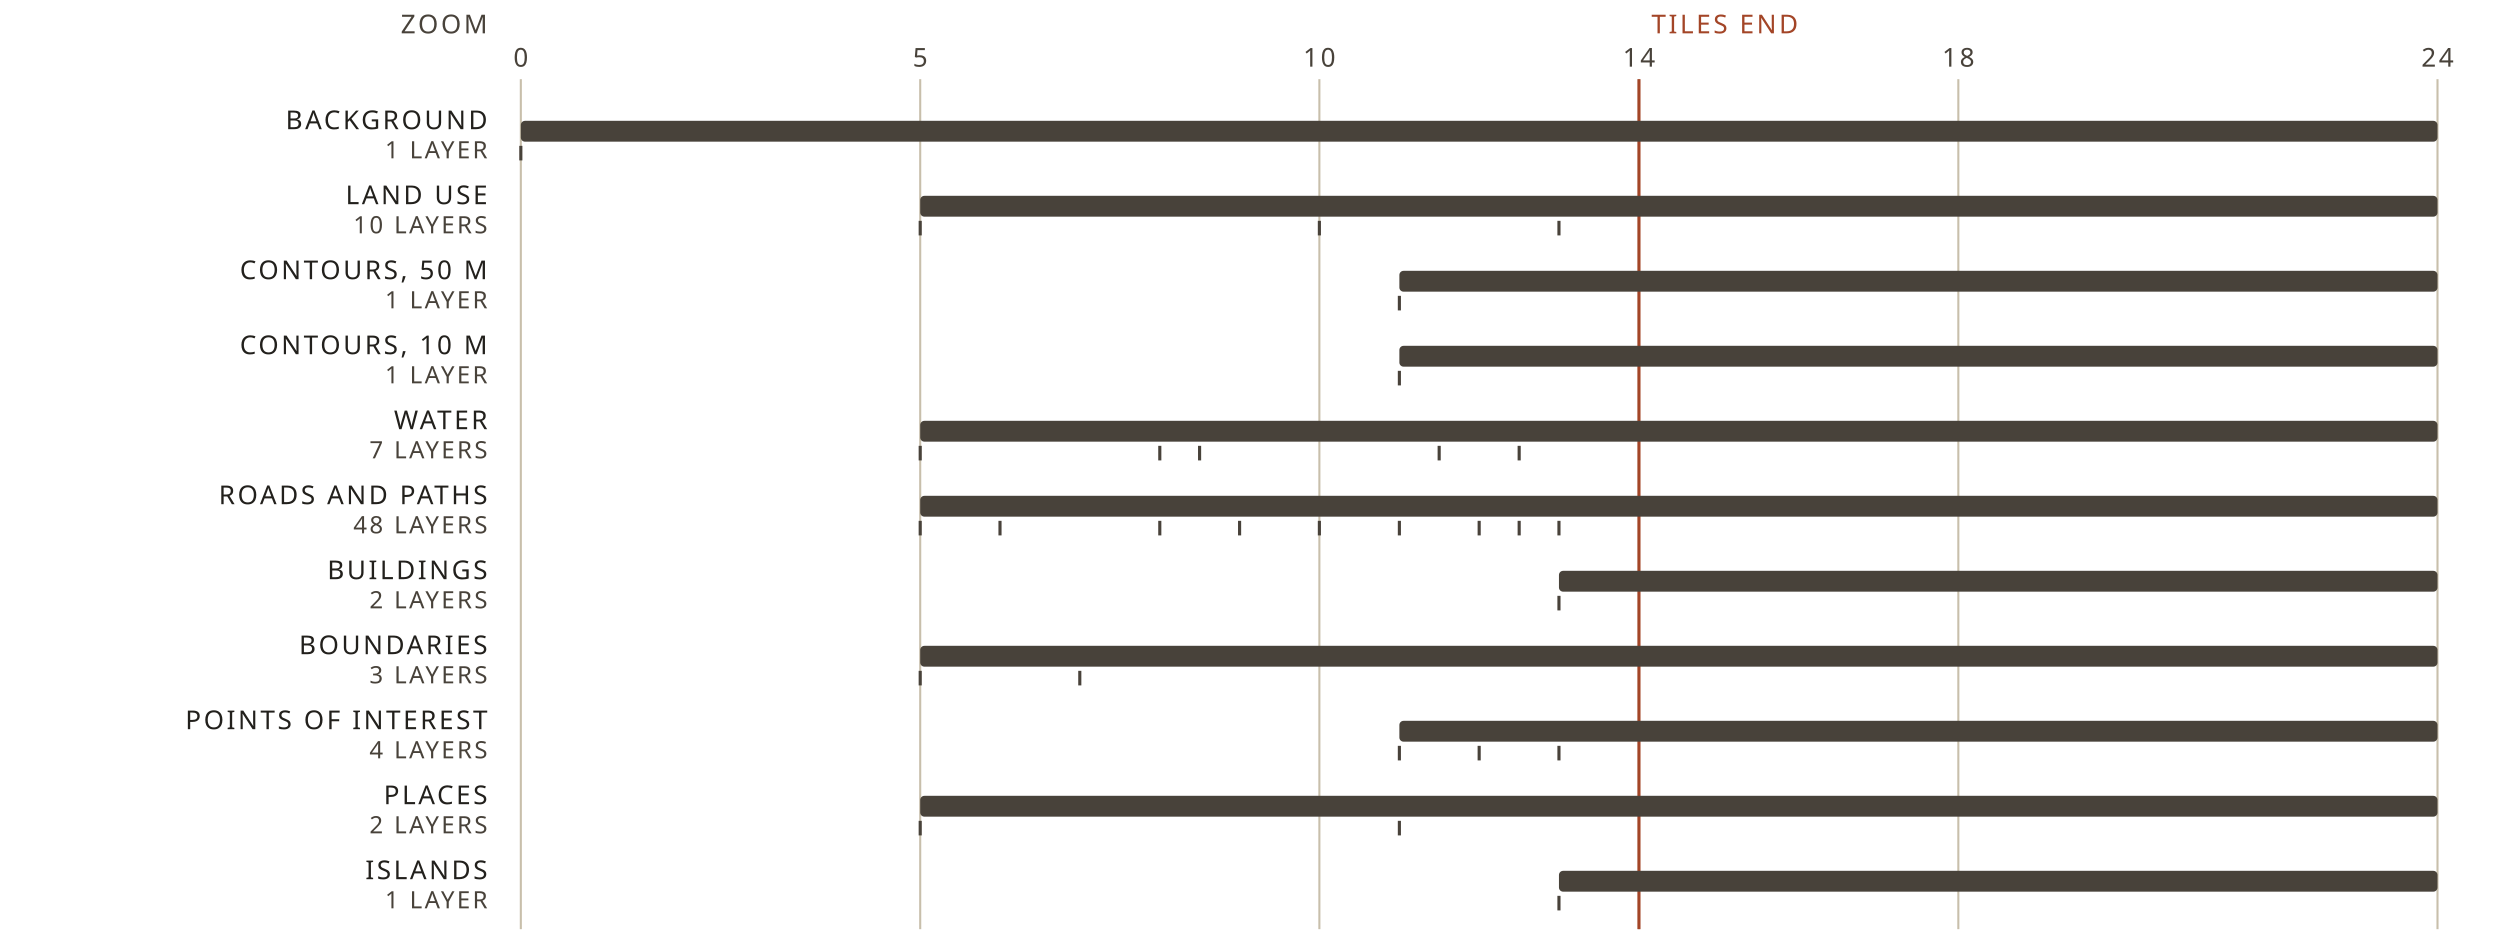
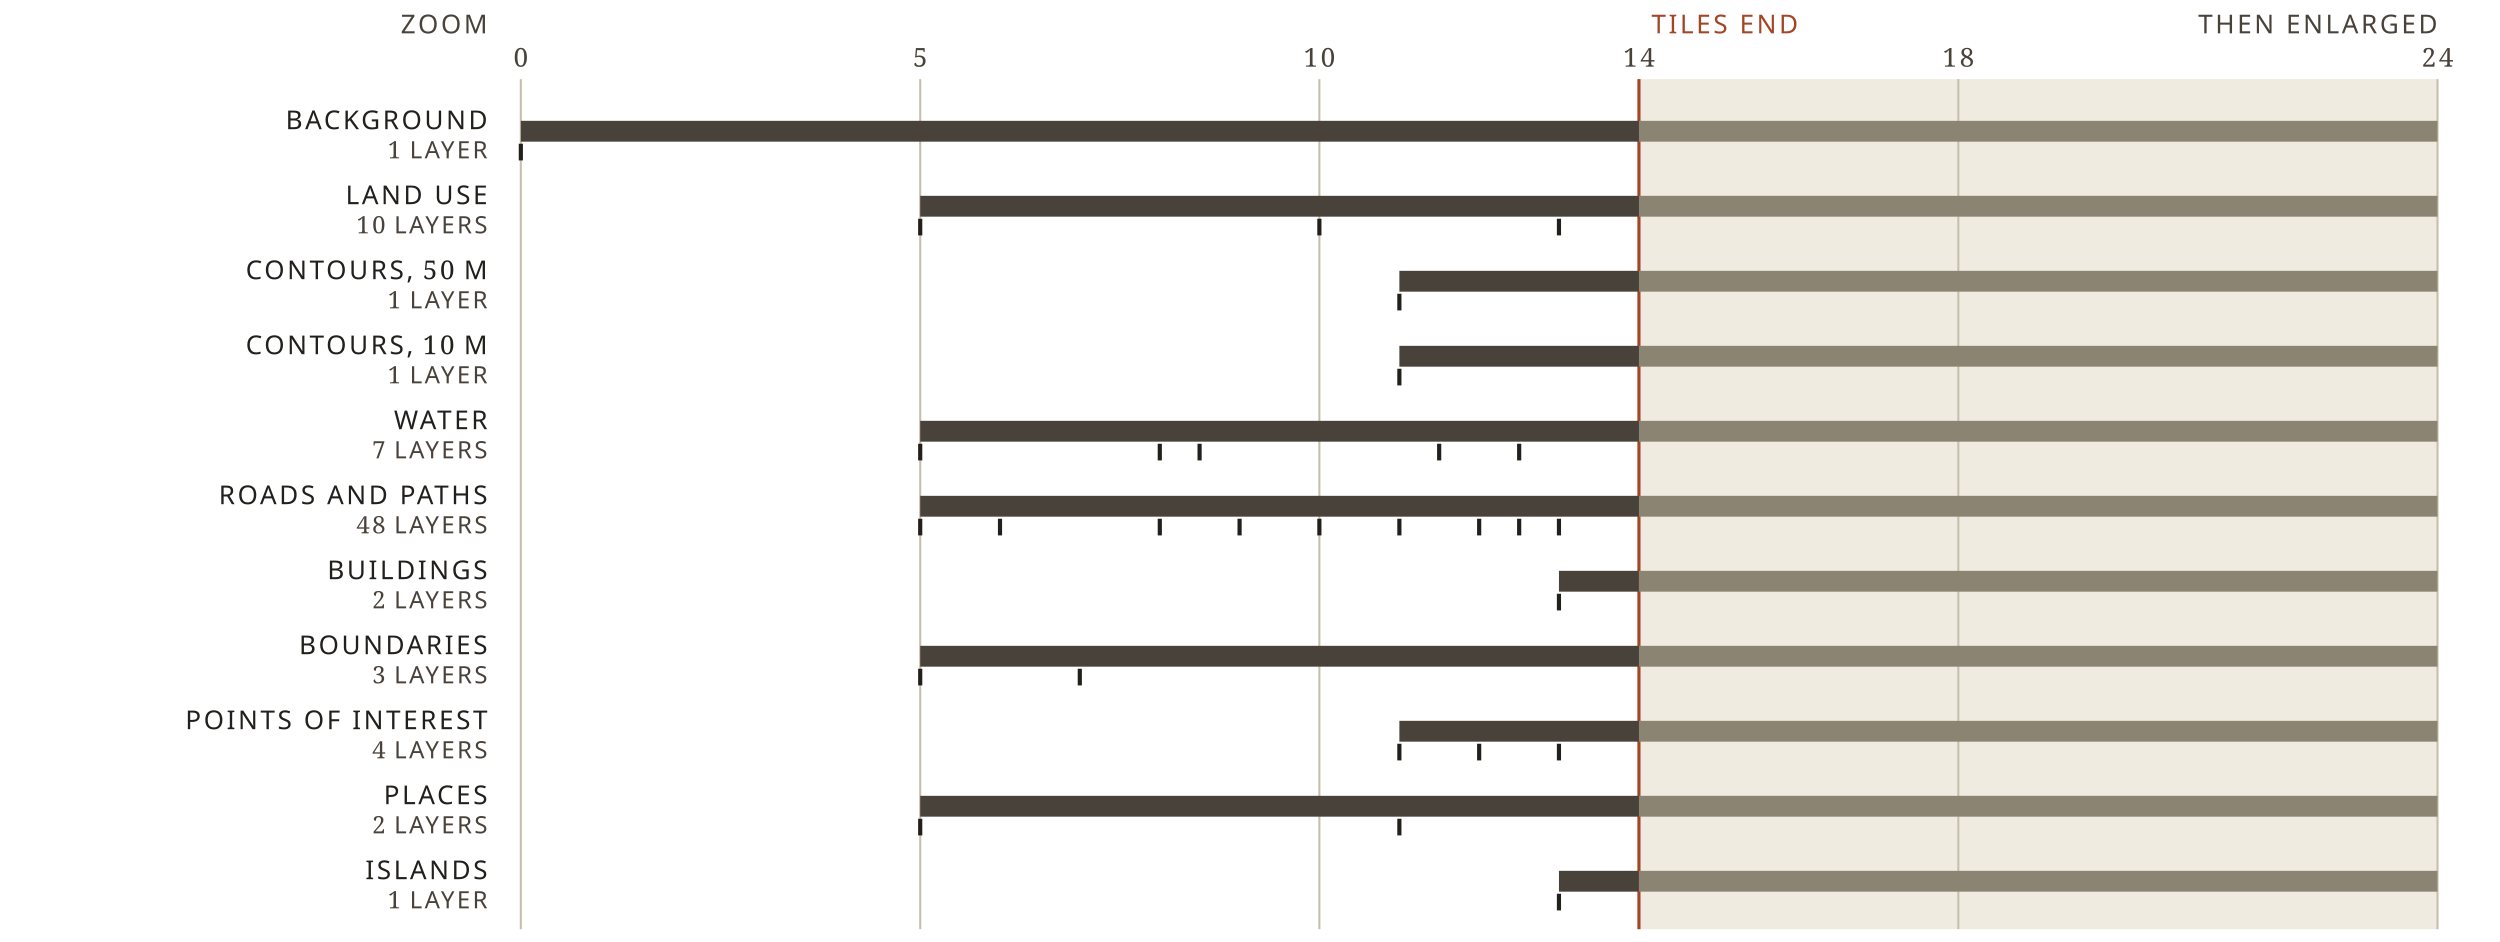
<svg xmlns="http://www.w3.org/2000/svg" class="fig-wide" viewBox="0 0 1200 452" width="1200" height="452" role="img">
+   <rect x="786.7" y="38" width="383.3" height="408" fill="#E6DECC" fill-opacity=".6" />
  <line x1="250" y1="38" x2="250" y2="446" stroke="#C8BFAB" stroke-width="1" />
-   <text x="250" y="32" font-family="'Bell Topo Sans', Outfit, system-ui, sans-serif" font-size="12.5" letter-spacing="0.1em" fill="#48423A" text-anchor="middle">0</text>
+   <text x="250" y="32" font-family="'Bell Topo Sans', Outfit, system-ui, sans-serif" font-size="12.5" letter-spacing="0.1em" fill="#48423A" text-anchor="middle">
+     <tspan font-family="'Source Serif 4', Georgia, serif">0</tspan>
+   </text>
  <line x1="441.7" y1="38" x2="441.7" y2="446" stroke="#C8BFAB" stroke-width="1" />
-   <text x="441.7" y="32" font-family="'Bell Topo Sans', Outfit, system-ui, sans-serif" font-size="12.5" letter-spacing="0.1em" fill="#48423A" text-anchor="middle">5</text>
+   <text x="441.7" y="32" font-family="'Bell Topo Sans', Outfit, system-ui, sans-serif" font-size="12.5" letter-spacing="0.1em" fill="#48423A" text-anchor="middle">
+     <tspan font-family="'Source Serif 4', Georgia, serif">5</tspan>
+   </text>
  <line x1="633.3" y1="38" x2="633.3" y2="446" stroke="#C8BFAB" stroke-width="1" />
-   <text x="633.3" y="32" font-family="'Bell Topo Sans', Outfit, system-ui, sans-serif" font-size="12.5" letter-spacing="0.1em" fill="#48423A" text-anchor="middle">10</text>
+   <text x="633.3" y="32" font-family="'Bell Topo Sans', Outfit, system-ui, sans-serif" font-size="12.5" letter-spacing="0.1em" fill="#48423A" text-anchor="middle">
+     <tspan font-family="'Source Serif 4', Georgia, serif">10</tspan>
+   </text>
  <line x1="786.7" y1="38" x2="786.7" y2="446" stroke="#C8BFAB" stroke-width="1" />
-   <text x="786.7" y="32" font-family="'Bell Topo Sans', Outfit, system-ui, sans-serif" font-size="12.5" letter-spacing="0.1em" fill="#48423A" text-anchor="middle">14</text>
+   <text x="786.7" y="32" font-family="'Bell Topo Sans', Outfit, system-ui, sans-serif" font-size="12.5" letter-spacing="0.1em" fill="#48423A" text-anchor="middle">
+     <tspan font-family="'Source Serif 4', Georgia, serif">14</tspan>
+   </text>
  <line x1="940" y1="38" x2="940" y2="446" stroke="#C8BFAB" stroke-width="1" />
-   <text x="940" y="32" font-family="'Bell Topo Sans', Outfit, system-ui, sans-serif" font-size="12.5" letter-spacing="0.1em" fill="#48423A" text-anchor="middle">18</text>
+   <text x="940" y="32" font-family="'Bell Topo Sans', Outfit, system-ui, sans-serif" font-size="12.5" letter-spacing="0.1em" fill="#48423A" text-anchor="middle">
+     <tspan font-family="'Source Serif 4', Georgia, serif">18</tspan>
+   </text>
  <line x1="1170" y1="38" x2="1170" y2="446" stroke="#C8BFAB" stroke-width="1" />
-   <text x="1170" y="32" font-family="'Bell Topo Sans', Outfit, system-ui, sans-serif" font-size="12.5" letter-spacing="0.1em" fill="#48423A" text-anchor="middle">24</text>
+   <text x="1170" y="32" font-family="'Bell Topo Sans', Outfit, system-ui, sans-serif" font-size="12.5" letter-spacing="0.1em" fill="#48423A" text-anchor="middle">
+     <tspan font-family="'Source Serif 4', Georgia, serif">24</tspan>
+   </text>
  <text x="234" y="16" font-family="'Bell Topo Sans', Outfit, system-ui, sans-serif" font-size="12.5" letter-spacing="0.1em" fill="#48423A" text-anchor="end">ZOOM</text>
  <line x1="786.7" y1="38" x2="786.7" y2="446" stroke="#A34527" stroke-width="1.5" />
  <text x="792.7" y="16" font-family="'Bell Topo Sans', Outfit, system-ui, sans-serif" font-size="12.5" letter-spacing="0.1em" fill="#A34527" text-anchor="start">TILES END</text>
+   <text x="1170" y="16" font-family="'Bell Topo Sans', Outfit, system-ui, sans-serif" font-size="12.5" letter-spacing="0.1em" fill="#48423A" text-anchor="end">THEN ENLARGED</text>
  <text x="234" y="62" font-family="'Bell Topo Sans', Outfit, system-ui, sans-serif" font-size="12.5" letter-spacing="0.1em" fill="#22201C" text-anchor="end">BACKGROUND</text>
-   <text x="234" y="76" font-family="'Bell Topo Sans', Outfit, system-ui, sans-serif" font-size="11.5" letter-spacing="0.1em" fill="#48423A" text-anchor="end">1 LAYER</text>
-   <rect x="250" y="58" width="920" height="10" rx="2" fill="#48423A" />
-   <line x1="250" y1="70" x2="250" y2="77" stroke="#48423A" stroke-width="1.5" />
+   <text x="234" y="76" font-family="'Bell Topo Sans', Outfit, system-ui, sans-serif" font-size="11.5" letter-spacing="0.1em" fill="#48423A" text-anchor="end">
+     <tspan font-family="'Source Serif 4', Georgia, serif">1</tspan> LAYER</text>
+   <rect x="250" y="58" width="536.7" height="10" fill="#48423A" />
+   <rect x="786.7" y="58" width="383.3" height="10" fill="#8C8473" />
+   <line x1="250" y1="69" x2="250" y2="77" stroke="#22201C" stroke-width="2" />
  <text x="234" y="98" font-family="'Bell Topo Sans', Outfit, system-ui, sans-serif" font-size="12.5" letter-spacing="0.1em" fill="#22201C" text-anchor="end">LAND USE</text>
-   <text x="234" y="112" font-family="'Bell Topo Sans', Outfit, system-ui, sans-serif" font-size="11.5" letter-spacing="0.1em" fill="#48423A" text-anchor="end">10 LAYERS</text>
-   <rect x="441.7" y="94" width="728.3" height="10" rx="2" fill="#48423A" />
-   <line x1="441.7" y1="106" x2="441.7" y2="113" stroke="#48423A" stroke-width="1.5" />
-   <line x1="633.3" y1="106" x2="633.3" y2="113" stroke="#48423A" stroke-width="1.5" />
-   <line x1="748.3" y1="106" x2="748.3" y2="113" stroke="#48423A" stroke-width="1.5" />
-   <text x="234" y="134" font-family="'Bell Topo Sans', Outfit, system-ui, sans-serif" font-size="12.5" letter-spacing="0.1em" fill="#22201C" text-anchor="end">CONTOURS, 50 M</text>
-   <text x="234" y="148" font-family="'Bell Topo Sans', Outfit, system-ui, sans-serif" font-size="11.5" letter-spacing="0.1em" fill="#48423A" text-anchor="end">1 LAYER</text>
-   <rect x="671.7" y="130" width="498.3" height="10" rx="2" fill="#48423A" />
-   <line x1="671.7" y1="142" x2="671.7" y2="149" stroke="#48423A" stroke-width="1.5" />
-   <text x="234" y="170" font-family="'Bell Topo Sans', Outfit, system-ui, sans-serif" font-size="12.5" letter-spacing="0.1em" fill="#22201C" text-anchor="end">CONTOURS, 10 M</text>
-   <text x="234" y="184" font-family="'Bell Topo Sans', Outfit, system-ui, sans-serif" font-size="11.5" letter-spacing="0.1em" fill="#48423A" text-anchor="end">1 LAYER</text>
-   <rect x="671.7" y="166" width="498.3" height="10" rx="2" fill="#48423A" />
-   <line x1="671.7" y1="178" x2="671.7" y2="185" stroke="#48423A" stroke-width="1.5" />
+   <text x="234" y="112" font-family="'Bell Topo Sans', Outfit, system-ui, sans-serif" font-size="11.5" letter-spacing="0.1em" fill="#48423A" text-anchor="end">
+     <tspan font-family="'Source Serif 4', Georgia, serif">10</tspan> LAYERS</text>
+   <rect x="441.7" y="94" width="345" height="10" fill="#48423A" />
+   <rect x="786.7" y="94" width="383.3" height="10" fill="#8C8473" />
+   <line x1="441.7" y1="105" x2="441.7" y2="113" stroke="#22201C" stroke-width="2" />
+   <line x1="633.3" y1="105" x2="633.3" y2="113" stroke="#22201C" stroke-width="2" />
+   <line x1="748.3" y1="105" x2="748.3" y2="113" stroke="#22201C" stroke-width="2" />
+   <text x="234" y="134" font-family="'Bell Topo Sans', Outfit, system-ui, sans-serif" font-size="12.5" letter-spacing="0.1em" fill="#22201C" text-anchor="end">CONTOURS, <tspan font-family="'Source Serif 4', Georgia, serif">50</tspan> M</text>
+   <text x="234" y="148" font-family="'Bell Topo Sans', Outfit, system-ui, sans-serif" font-size="11.5" letter-spacing="0.1em" fill="#48423A" text-anchor="end">
+     <tspan font-family="'Source Serif 4', Georgia, serif">1</tspan> LAYER</text>
+   <rect x="671.7" y="130" width="115" height="10" fill="#48423A" />
+   <rect x="786.7" y="130" width="383.3" height="10" fill="#8C8473" />
+   <line x1="671.7" y1="141" x2="671.7" y2="149" stroke="#22201C" stroke-width="2" />
+   <text x="234" y="170" font-family="'Bell Topo Sans', Outfit, system-ui, sans-serif" font-size="12.5" letter-spacing="0.1em" fill="#22201C" text-anchor="end">CONTOURS, <tspan font-family="'Source Serif 4', Georgia, serif">10</tspan> M</text>
+   <text x="234" y="184" font-family="'Bell Topo Sans', Outfit, system-ui, sans-serif" font-size="11.5" letter-spacing="0.1em" fill="#48423A" text-anchor="end">
+     <tspan font-family="'Source Serif 4', Georgia, serif">1</tspan> LAYER</text>
+   <rect x="671.7" y="166" width="115" height="10" fill="#48423A" />
+   <rect x="786.7" y="166" width="383.3" height="10" fill="#8C8473" />
+   <line x1="671.7" y1="177" x2="671.7" y2="185" stroke="#22201C" stroke-width="2" />
  <text x="234" y="206" font-family="'Bell Topo Sans', Outfit, system-ui, sans-serif" font-size="12.5" letter-spacing="0.1em" fill="#22201C" text-anchor="end">WATER</text>
-   <text x="234" y="220" font-family="'Bell Topo Sans', Outfit, system-ui, sans-serif" font-size="11.5" letter-spacing="0.1em" fill="#48423A" text-anchor="end">7 LAYERS</text>
-   <rect x="441.7" y="202" width="728.3" height="10" rx="2" fill="#48423A" />
-   <line x1="441.7" y1="214" x2="441.7" y2="221" stroke="#48423A" stroke-width="1.5" />
-   <line x1="556.7" y1="214" x2="556.7" y2="221" stroke="#48423A" stroke-width="1.5" />
-   <line x1="575.8" y1="214" x2="575.8" y2="221" stroke="#48423A" stroke-width="1.5" />
-   <line x1="690.8" y1="214" x2="690.8" y2="221" stroke="#48423A" stroke-width="1.5" />
-   <line x1="729.2" y1="214" x2="729.2" y2="221" stroke="#48423A" stroke-width="1.5" />
+   <text x="234" y="220" font-family="'Bell Topo Sans', Outfit, system-ui, sans-serif" font-size="11.5" letter-spacing="0.1em" fill="#48423A" text-anchor="end">
+     <tspan font-family="'Source Serif 4', Georgia, serif">7</tspan> LAYERS</text>
+   <rect x="441.7" y="202" width="345" height="10" fill="#48423A" />
+   <rect x="786.7" y="202" width="383.3" height="10" fill="#8C8473" />
+   <line x1="441.7" y1="213" x2="441.7" y2="221" stroke="#22201C" stroke-width="2" />
+   <line x1="556.7" y1="213" x2="556.7" y2="221" stroke="#22201C" stroke-width="2" />
+   <line x1="575.8" y1="213" x2="575.8" y2="221" stroke="#22201C" stroke-width="2" />
+   <line x1="690.8" y1="213" x2="690.8" y2="221" stroke="#22201C" stroke-width="2" />
+   <line x1="729.2" y1="213" x2="729.2" y2="221" stroke="#22201C" stroke-width="2" />
  <text x="234" y="242" font-family="'Bell Topo Sans', Outfit, system-ui, sans-serif" font-size="12.5" letter-spacing="0.1em" fill="#22201C" text-anchor="end">ROADS AND PATHS</text>
-   <text x="234" y="256" font-family="'Bell Topo Sans', Outfit, system-ui, sans-serif" font-size="11.5" letter-spacing="0.1em" fill="#48423A" text-anchor="end">48 LAYERS</text>
-   <rect x="441.7" y="238" width="728.3" height="10" rx="2" fill="#48423A" />
-   <line x1="441.7" y1="250" x2="441.7" y2="257" stroke="#48423A" stroke-width="1.5" />
-   <line x1="480" y1="250" x2="480" y2="257" stroke="#48423A" stroke-width="1.5" />
-   <line x1="556.7" y1="250" x2="556.7" y2="257" stroke="#48423A" stroke-width="1.5" />
-   <line x1="595" y1="250" x2="595" y2="257" stroke="#48423A" stroke-width="1.5" />
-   <line x1="633.3" y1="250" x2="633.3" y2="257" stroke="#48423A" stroke-width="1.5" />
-   <line x1="671.7" y1="250" x2="671.7" y2="257" stroke="#48423A" stroke-width="1.5" />
-   <line x1="710" y1="250" x2="710" y2="257" stroke="#48423A" stroke-width="1.5" />
-   <line x1="729.2" y1="250" x2="729.2" y2="257" stroke="#48423A" stroke-width="1.5" />
-   <line x1="748.3" y1="250" x2="748.3" y2="257" stroke="#48423A" stroke-width="1.5" />
+   <text x="234" y="256" font-family="'Bell Topo Sans', Outfit, system-ui, sans-serif" font-size="11.5" letter-spacing="0.1em" fill="#48423A" text-anchor="end">
+     <tspan font-family="'Source Serif 4', Georgia, serif">48</tspan> LAYERS</text>
+   <rect x="441.7" y="238" width="345" height="10" fill="#48423A" />
+   <rect x="786.7" y="238" width="383.3" height="10" fill="#8C8473" />
+   <line x1="441.7" y1="249" x2="441.7" y2="257" stroke="#22201C" stroke-width="2" />
+   <line x1="480" y1="249" x2="480" y2="257" stroke="#22201C" stroke-width="2" />
+   <line x1="556.7" y1="249" x2="556.7" y2="257" stroke="#22201C" stroke-width="2" />
+   <line x1="595" y1="249" x2="595" y2="257" stroke="#22201C" stroke-width="2" />
+   <line x1="633.3" y1="249" x2="633.3" y2="257" stroke="#22201C" stroke-width="2" />
+   <line x1="671.7" y1="249" x2="671.7" y2="257" stroke="#22201C" stroke-width="2" />
+   <line x1="710" y1="249" x2="710" y2="257" stroke="#22201C" stroke-width="2" />
+   <line x1="729.2" y1="249" x2="729.2" y2="257" stroke="#22201C" stroke-width="2" />
+   <line x1="748.3" y1="249" x2="748.3" y2="257" stroke="#22201C" stroke-width="2" />
  <text x="234" y="278" font-family="'Bell Topo Sans', Outfit, system-ui, sans-serif" font-size="12.5" letter-spacing="0.1em" fill="#22201C" text-anchor="end">BUILDINGS</text>
-   <text x="234" y="292" font-family="'Bell Topo Sans', Outfit, system-ui, sans-serif" font-size="11.5" letter-spacing="0.1em" fill="#48423A" text-anchor="end">2 LAYERS</text>
-   <rect x="748.3" y="274" width="421.7" height="10" rx="2" fill="#48423A" />
-   <line x1="748.3" y1="286" x2="748.3" y2="293" stroke="#48423A" stroke-width="1.5" />
+   <text x="234" y="292" font-family="'Bell Topo Sans', Outfit, system-ui, sans-serif" font-size="11.5" letter-spacing="0.1em" fill="#48423A" text-anchor="end">
+     <tspan font-family="'Source Serif 4', Georgia, serif">2</tspan> LAYERS</text>
+   <rect x="748.3" y="274" width="38.3" height="10" fill="#48423A" />
+   <rect x="786.7" y="274" width="383.3" height="10" fill="#8C8473" />
+   <line x1="748.3" y1="285" x2="748.3" y2="293" stroke="#22201C" stroke-width="2" />
  <text x="234" y="314" font-family="'Bell Topo Sans', Outfit, system-ui, sans-serif" font-size="12.5" letter-spacing="0.1em" fill="#22201C" text-anchor="end">BOUNDARIES</text>
-   <text x="234" y="328" font-family="'Bell Topo Sans', Outfit, system-ui, sans-serif" font-size="11.5" letter-spacing="0.1em" fill="#48423A" text-anchor="end">3 LAYERS</text>
-   <rect x="441.7" y="310" width="728.3" height="10" rx="2" fill="#48423A" />
-   <line x1="441.7" y1="322" x2="441.7" y2="329" stroke="#48423A" stroke-width="1.5" />
-   <line x1="518.3" y1="322" x2="518.3" y2="329" stroke="#48423A" stroke-width="1.5" />
+   <text x="234" y="328" font-family="'Bell Topo Sans', Outfit, system-ui, sans-serif" font-size="11.5" letter-spacing="0.1em" fill="#48423A" text-anchor="end">
+     <tspan font-family="'Source Serif 4', Georgia, serif">3</tspan> LAYERS</text>
+   <rect x="441.7" y="310" width="345" height="10" fill="#48423A" />
+   <rect x="786.7" y="310" width="383.3" height="10" fill="#8C8473" />
+   <line x1="441.7" y1="321" x2="441.7" y2="329" stroke="#22201C" stroke-width="2" />
+   <line x1="518.3" y1="321" x2="518.3" y2="329" stroke="#22201C" stroke-width="2" />
  <text x="234" y="350" font-family="'Bell Topo Sans', Outfit, system-ui, sans-serif" font-size="12.5" letter-spacing="0.1em" fill="#22201C" text-anchor="end">POINTS OF INTEREST</text>
-   <text x="234" y="364" font-family="'Bell Topo Sans', Outfit, system-ui, sans-serif" font-size="11.5" letter-spacing="0.1em" fill="#48423A" text-anchor="end">4 LAYERS</text>
-   <rect x="671.7" y="346" width="498.3" height="10" rx="2" fill="#48423A" />
-   <line x1="671.7" y1="358" x2="671.7" y2="365" stroke="#48423A" stroke-width="1.5" />
-   <line x1="710" y1="358" x2="710" y2="365" stroke="#48423A" stroke-width="1.5" />
-   <line x1="748.3" y1="358" x2="748.3" y2="365" stroke="#48423A" stroke-width="1.5" />
+   <text x="234" y="364" font-family="'Bell Topo Sans', Outfit, system-ui, sans-serif" font-size="11.5" letter-spacing="0.1em" fill="#48423A" text-anchor="end">
+     <tspan font-family="'Source Serif 4', Georgia, serif">4</tspan> LAYERS</text>
+   <rect x="671.7" y="346" width="115" height="10" fill="#48423A" />
+   <rect x="786.7" y="346" width="383.3" height="10" fill="#8C8473" />
+   <line x1="671.7" y1="357" x2="671.7" y2="365" stroke="#22201C" stroke-width="2" />
+   <line x1="710" y1="357" x2="710" y2="365" stroke="#22201C" stroke-width="2" />
+   <line x1="748.3" y1="357" x2="748.3" y2="365" stroke="#22201C" stroke-width="2" />
  <text x="234" y="386" font-family="'Bell Topo Sans', Outfit, system-ui, sans-serif" font-size="12.5" letter-spacing="0.1em" fill="#22201C" text-anchor="end">PLACES</text>
-   <text x="234" y="400" font-family="'Bell Topo Sans', Outfit, system-ui, sans-serif" font-size="11.5" letter-spacing="0.1em" fill="#48423A" text-anchor="end">2 LAYERS</text>
-   <rect x="441.7" y="382" width="728.3" height="10" rx="2" fill="#48423A" />
-   <line x1="441.7" y1="394" x2="441.7" y2="401" stroke="#48423A" stroke-width="1.5" />
-   <line x1="671.7" y1="394" x2="671.7" y2="401" stroke="#48423A" stroke-width="1.5" />
+   <text x="234" y="400" font-family="'Bell Topo Sans', Outfit, system-ui, sans-serif" font-size="11.5" letter-spacing="0.1em" fill="#48423A" text-anchor="end">
+     <tspan font-family="'Source Serif 4', Georgia, serif">2</tspan> LAYERS</text>
+   <rect x="441.7" y="382" width="345" height="10" fill="#48423A" />
+   <rect x="786.7" y="382" width="383.3" height="10" fill="#8C8473" />
+   <line x1="441.7" y1="393" x2="441.7" y2="401" stroke="#22201C" stroke-width="2" />
+   <line x1="671.7" y1="393" x2="671.7" y2="401" stroke="#22201C" stroke-width="2" />
  <text x="234" y="422" font-family="'Bell Topo Sans', Outfit, system-ui, sans-serif" font-size="12.5" letter-spacing="0.1em" fill="#22201C" text-anchor="end">ISLANDS</text>
-   <text x="234" y="436" font-family="'Bell Topo Sans', Outfit, system-ui, sans-serif" font-size="11.5" letter-spacing="0.1em" fill="#48423A" text-anchor="end">1 LAYER</text>
-   <rect x="748.3" y="418" width="421.7" height="10" rx="2" fill="#48423A" />
-   <line x1="748.3" y1="430" x2="748.3" y2="437" stroke="#48423A" stroke-width="1.5" />
+   <text x="234" y="436" font-family="'Bell Topo Sans', Outfit, system-ui, sans-serif" font-size="11.5" letter-spacing="0.1em" fill="#48423A" text-anchor="end">
+     <tspan font-family="'Source Serif 4', Georgia, serif">1</tspan> LAYER</text>
+   <rect x="748.3" y="418" width="38.3" height="10" fill="#48423A" />
+   <rect x="786.7" y="418" width="383.3" height="10" fill="#8C8473" />
+   <line x1="748.3" y1="429" x2="748.3" y2="437" stroke="#22201C" stroke-width="2" />
</svg>
